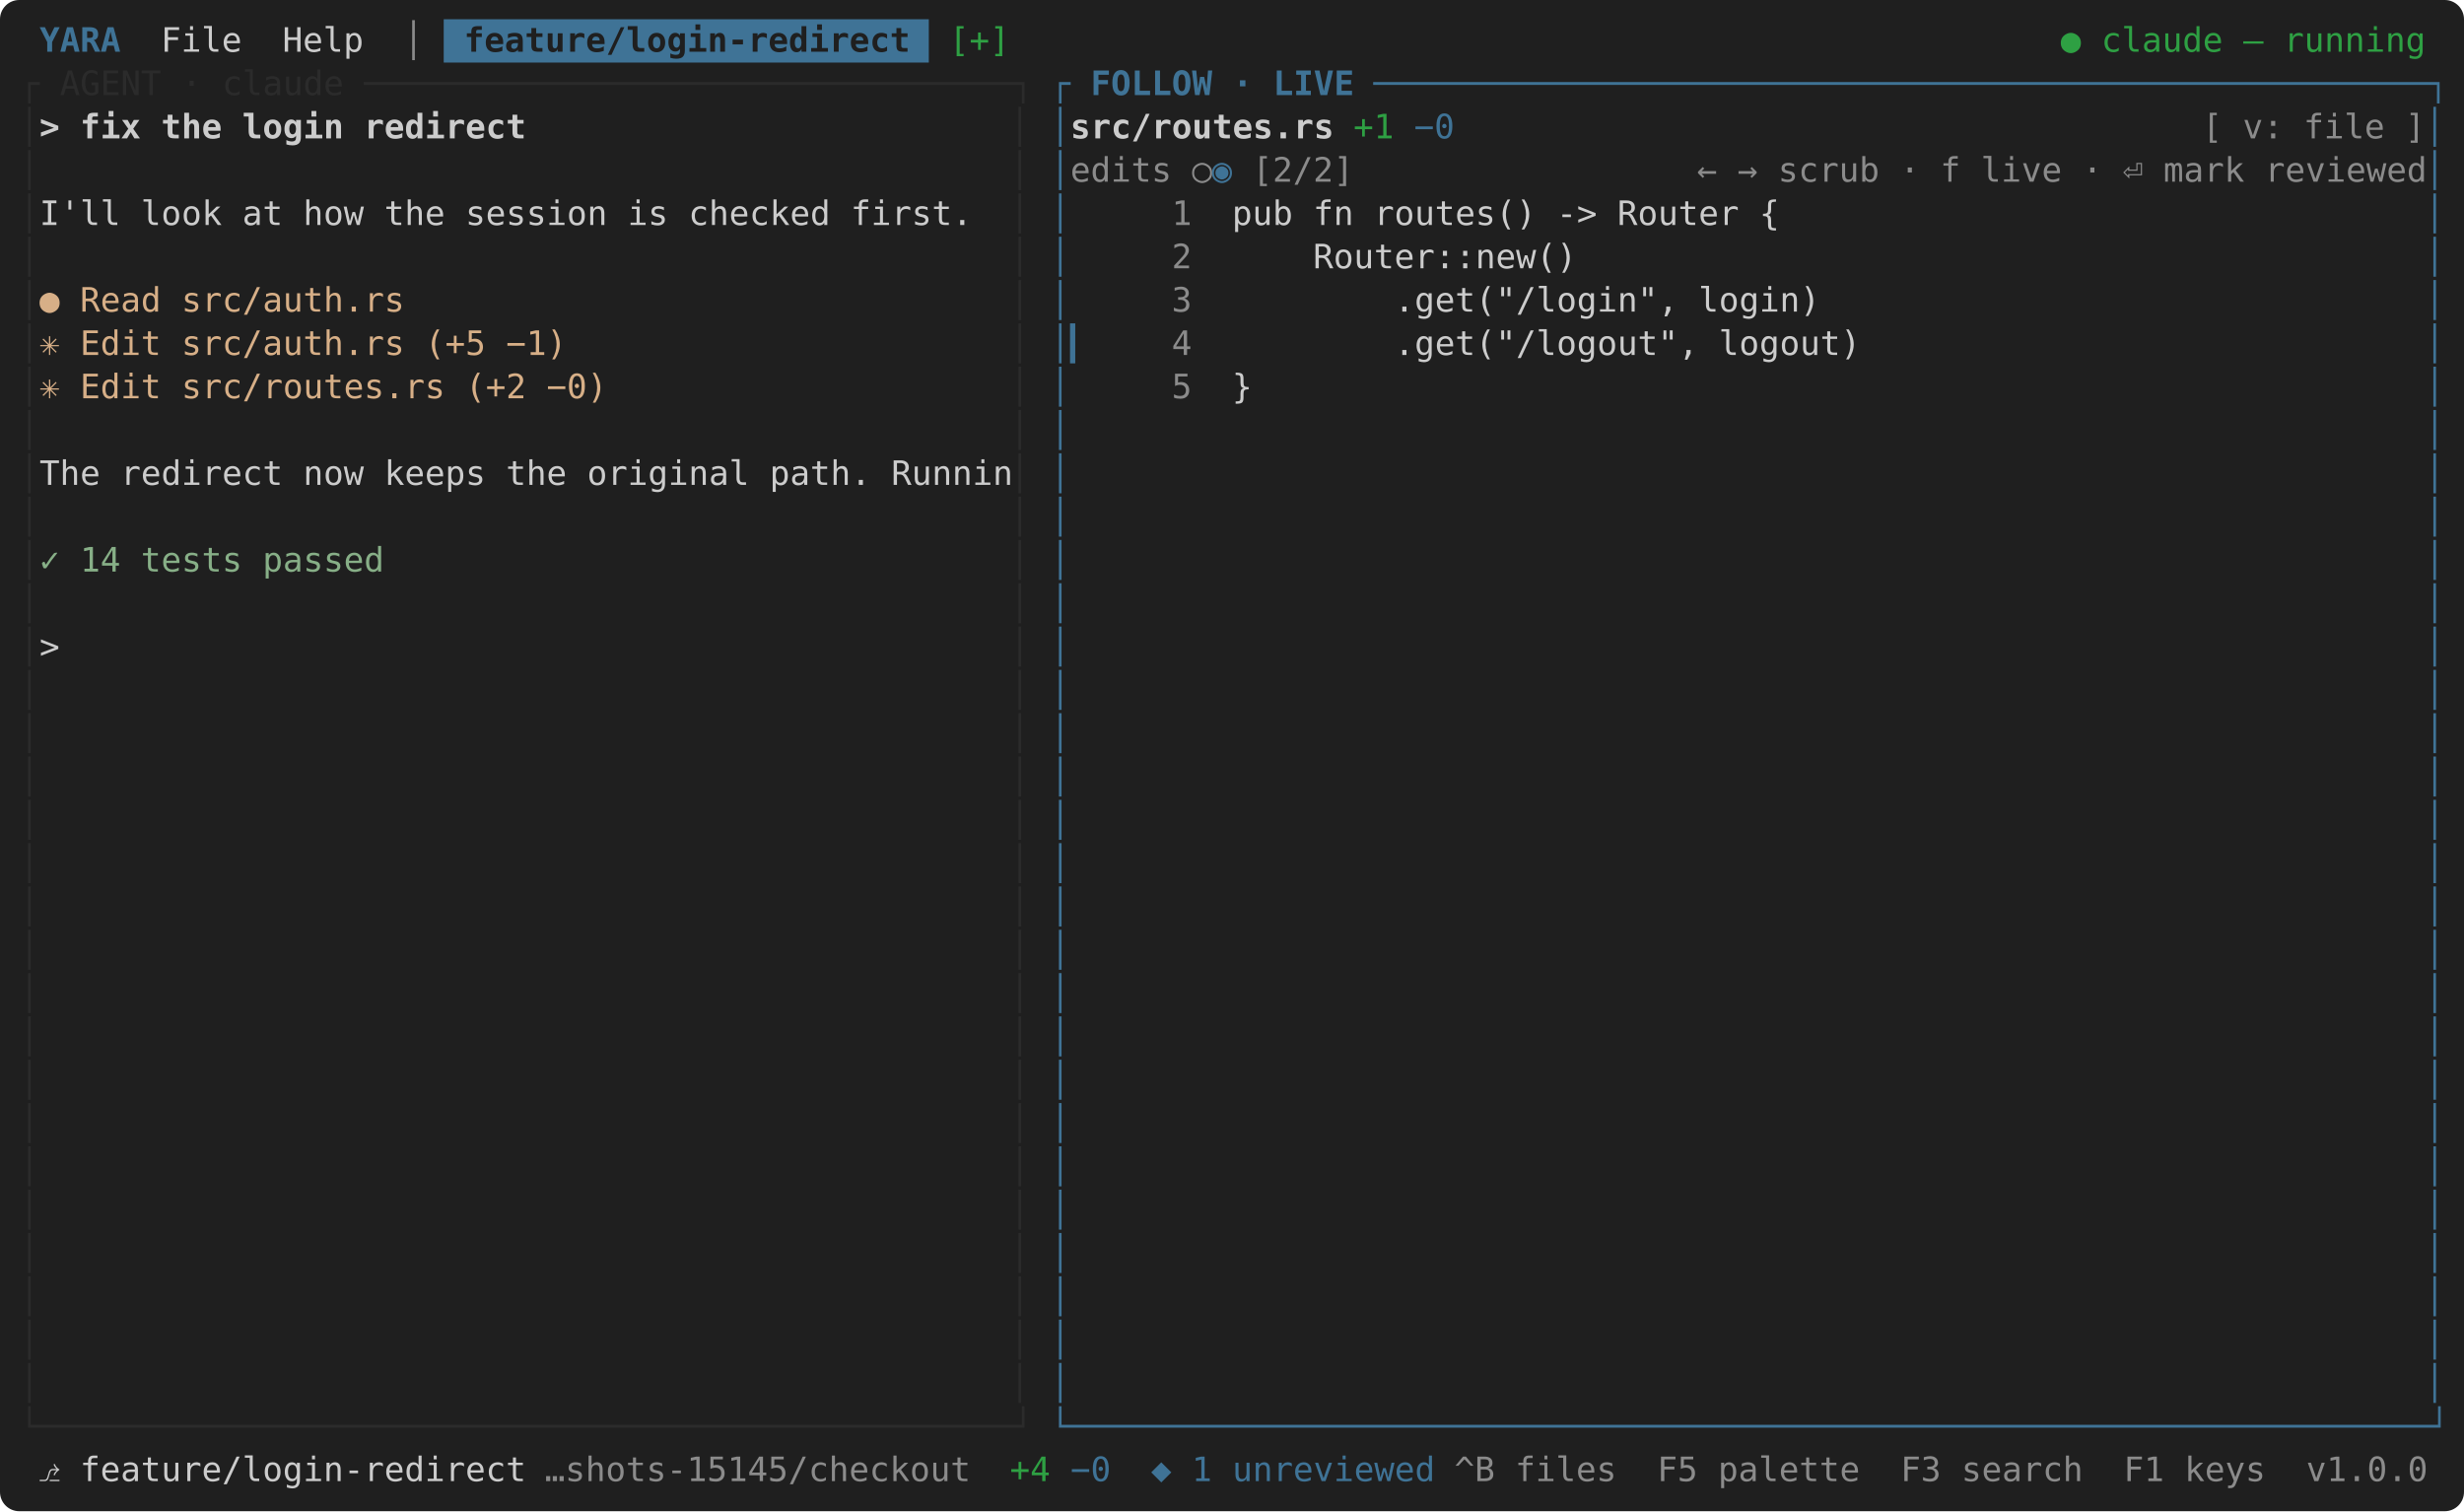
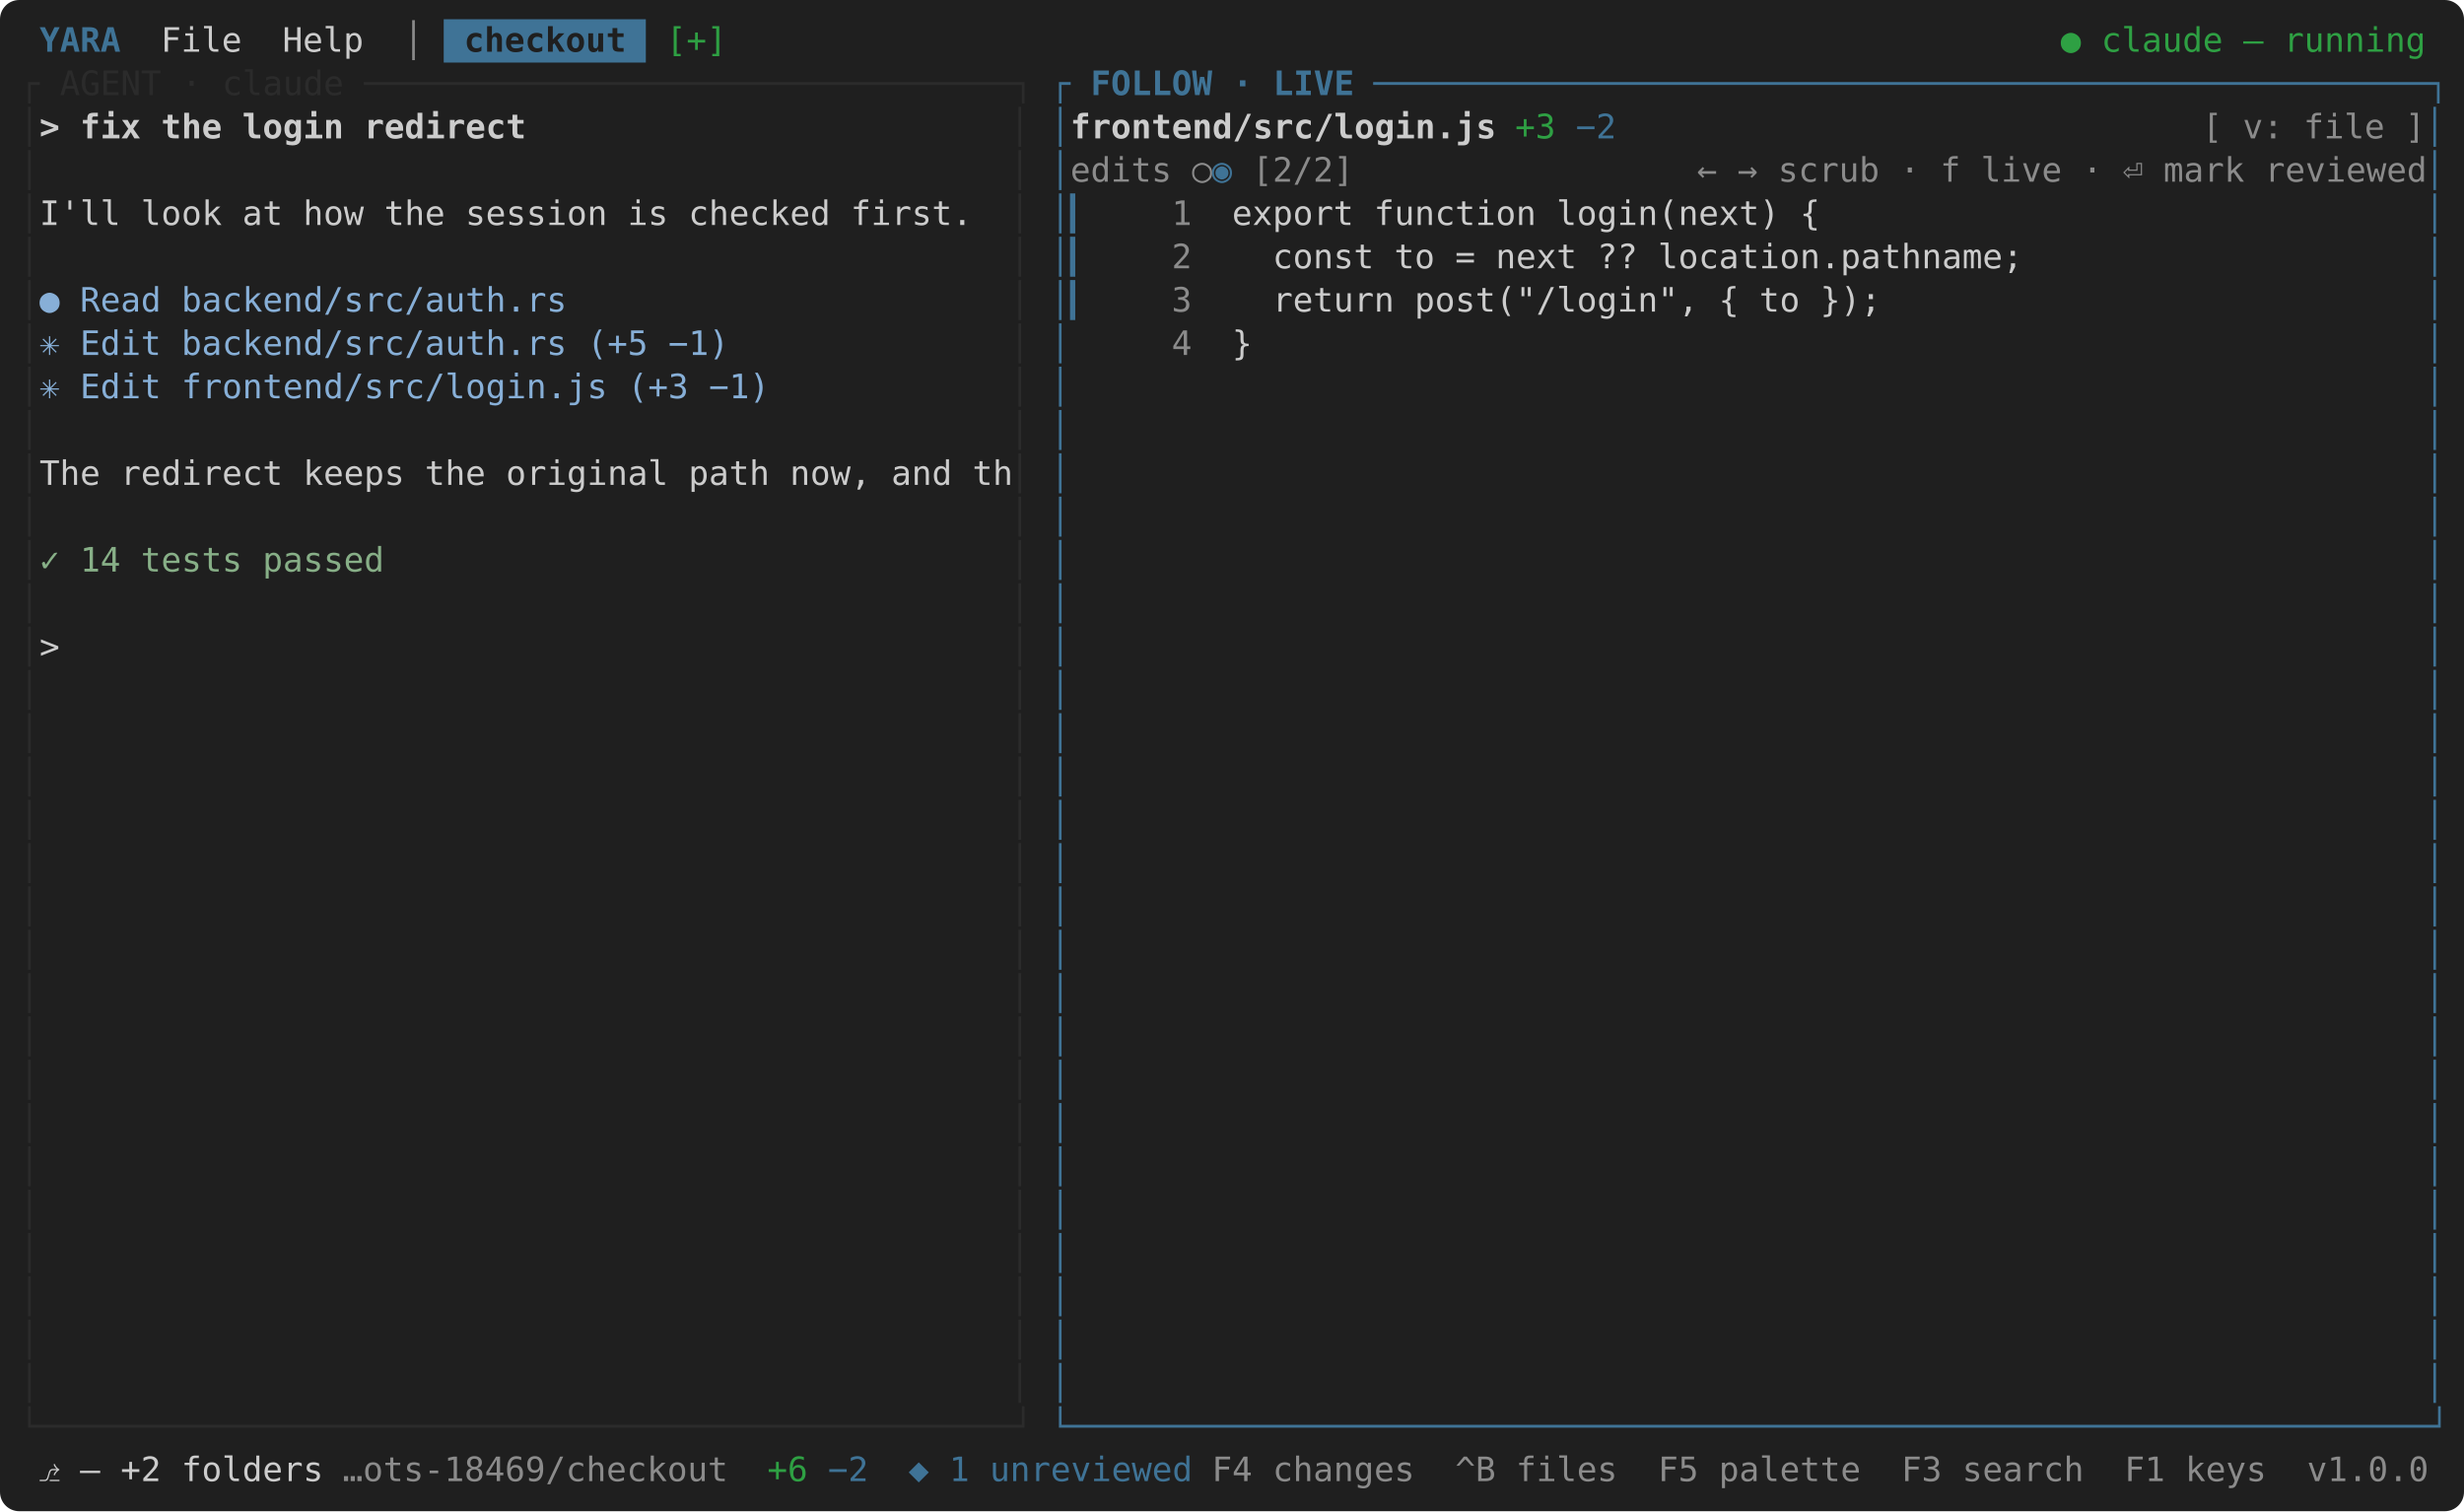
<svg xmlns="http://www.w3.org/2000/svg" width="1024" height="628" viewBox="0 0 1024 628" font-family="SF Mono, Menlo, Consolas, 'DejaVu Sans Mono', monospace" font-size="14">
  <rect width="100%" height="100%" rx="8" fill="#1f1f1f" />
-   <rect x="184.4" y="8" width="201.6" height="18" fill="#3f7396" />
+   <rect x="184.4" y="8" width="84" height="18" fill="#3f7396" />
  <text x="8" y="21.5" fill="#3f7396" xml:space="preserve" font-weight="bold"> YARA </text>
  <text x="58.4" y="21.5" fill="#cccccc" xml:space="preserve"> File  Help </text>
  <text x="159.2" y="21.5" fill="#8b8b8b" xml:space="preserve"> │ </text>
-   <text x="184.4" y="21.5" fill="#1f1f1f" xml:space="preserve" font-weight="bold"> feature/login-redirect </text>
-   <text x="394.4" y="21.5" fill="#2ea043" xml:space="preserve">[+]</text>
+   <text x="184.4" y="21.5" fill="#1f1f1f" xml:space="preserve" font-weight="bold"> checkout </text>
+   <text x="276.8" y="21.5" fill="#2ea043" xml:space="preserve">[+]</text>
  <text x="856.4" y="21.5" fill="#2ea043" xml:space="preserve">● claude — running </text>
  <text x="8" y="39.5" fill="#2b2b2b" xml:space="preserve">┌ AGENT · claude ────────────────────────────────┐</text>
  <text x="436.4" y="39.5" fill="#3f7396" xml:space="preserve">┌</text>
  <text x="444.8" y="39.5" fill="#3f7396" xml:space="preserve" font-weight="bold"> FOLLOW · LIVE </text>
  <text x="570.8" y="39.5" fill="#3f7396" xml:space="preserve">────────────────────────────────────────────────────┐</text>
  <text x="8" y="57.5" fill="#2b2b2b" xml:space="preserve">│</text>
  <text x="16.4" y="57.5" fill="#cccccc" xml:space="preserve" font-weight="bold">&gt; fix the login redirect</text>
  <text x="419.6" y="57.5" fill="#2b2b2b" xml:space="preserve">│</text>
  <text x="436.4" y="57.5" fill="#3f7396" xml:space="preserve">│</text>
-   <text x="444.8" y="57.5" fill="#cccccc" xml:space="preserve" font-weight="bold">src/routes.rs</text>
-   <text x="554" y="57.5" fill="#2ea043" xml:space="preserve"> +1</text>
-   <text x="579.2" y="57.5" fill="#3f7396" xml:space="preserve"> −0</text>
+   <text x="444.8" y="57.5" fill="#cccccc" xml:space="preserve" font-weight="bold">frontend/src/login.js</text>
+   <text x="621.2" y="57.5" fill="#2ea043" xml:space="preserve"> +3</text>
+   <text x="646.4" y="57.5" fill="#3f7396" xml:space="preserve"> −2</text>
  <text x="915.2" y="57.5" fill="#8b8b8b" xml:space="preserve">[ v: file ]</text>
  <text x="1007.6" y="57.5" fill="#3f7396" xml:space="preserve">│</text>
  <text x="8" y="75.5" fill="#2b2b2b" xml:space="preserve">│</text>
  <text x="419.6" y="75.5" fill="#2b2b2b" xml:space="preserve">│</text>
  <text x="436.4" y="75.5" fill="#3f7396" xml:space="preserve">│</text>
  <text x="444.8" y="75.5" fill="#8b8b8b" xml:space="preserve">edits ○</text>
  <text x="503.6" y="75.5" fill="#3f7396" xml:space="preserve">◉</text>
  <text x="512" y="75.5" fill="#8b8b8b" xml:space="preserve"> [2/2]</text>
  <text x="705.2" y="75.5" fill="#8b8b8b" xml:space="preserve">← → scrub · f live · ⏎ mark reviewed</text>
  <text x="1007.6" y="75.5" fill="#3f7396" xml:space="preserve">│</text>
  <text x="8" y="93.5" fill="#2b2b2b" xml:space="preserve">│</text>
  <text x="16.4" y="93.5" fill="#cccccc" xml:space="preserve">I'll look at how the session is checked first.  </text>
  <text x="419.6" y="93.5" fill="#2b2b2b" xml:space="preserve">│</text>
-   <text x="436.4" y="93.5" fill="#3f7396" xml:space="preserve">│</text>
+   <text x="436.4" y="93.5" fill="#3f7396" xml:space="preserve">│▎</text>
  <text x="453.2" y="93.5" fill="#8b8b8b" xml:space="preserve">    1  </text>
-   <text x="512" y="93.5" fill="#cccccc" xml:space="preserve">pub fn routes() -&gt; Router {                                </text>
+   <text x="512" y="93.5" fill="#cccccc" xml:space="preserve">export function login(next) {                              </text>
  <text x="1007.6" y="93.5" fill="#3f7396" xml:space="preserve">│</text>
  <text x="8" y="111.5" fill="#2b2b2b" xml:space="preserve">│</text>
  <text x="419.6" y="111.5" fill="#2b2b2b" xml:space="preserve">│</text>
-   <text x="436.4" y="111.5" fill="#3f7396" xml:space="preserve">│</text>
+   <text x="436.4" y="111.5" fill="#3f7396" xml:space="preserve">│▎</text>
  <text x="453.2" y="111.5" fill="#8b8b8b" xml:space="preserve">    2  </text>
-   <text x="512" y="111.5" fill="#cccccc" xml:space="preserve">    Router::new()                                          </text>
+   <text x="512" y="111.5" fill="#cccccc" xml:space="preserve">  const to = next ?? location.pathname;                    </text>
  <text x="1007.6" y="111.5" fill="#3f7396" xml:space="preserve">│</text>
  <text x="8" y="129.5" fill="#2b2b2b" xml:space="preserve">│</text>
-   <text x="16.4" y="129.5" fill="#d7af87" xml:space="preserve">● Read src/auth.rs</text>
+   <text x="16.4" y="129.5" fill="#87afd7" xml:space="preserve">● Read backend/src/auth.rs</text>
  <text x="419.6" y="129.5" fill="#2b2b2b" xml:space="preserve">│</text>
-   <text x="436.4" y="129.5" fill="#3f7396" xml:space="preserve">│</text>
+   <text x="436.4" y="129.5" fill="#3f7396" xml:space="preserve">│▎</text>
  <text x="453.2" y="129.5" fill="#8b8b8b" xml:space="preserve">    3  </text>
-   <text x="512" y="129.5" fill="#cccccc" xml:space="preserve">        .get("/login", login)                              </text>
+   <text x="512" y="129.5" fill="#cccccc" xml:space="preserve">  return post("/login", { to });                           </text>
  <text x="1007.6" y="129.5" fill="#3f7396" xml:space="preserve">│</text>
  <text x="8" y="147.5" fill="#2b2b2b" xml:space="preserve">│</text>
-   <text x="16.4" y="147.5" fill="#d7af87" xml:space="preserve">✳ Edit src/auth.rs (+5 −1)</text>
+   <text x="16.4" y="147.5" fill="#87afd7" xml:space="preserve">✳ Edit backend/src/auth.rs (+5 −1)</text>
  <text x="419.6" y="147.5" fill="#2b2b2b" xml:space="preserve">│</text>
-   <text x="436.4" y="147.5" fill="#3f7396" xml:space="preserve">│▎</text>
+   <text x="436.4" y="147.5" fill="#3f7396" xml:space="preserve">│</text>
  <text x="453.2" y="147.5" fill="#8b8b8b" xml:space="preserve">    4  </text>
-   <text x="512" y="147.5" fill="#cccccc" xml:space="preserve">        .get("/logout", logout)                            </text>
+   <text x="512" y="147.5" fill="#cccccc" xml:space="preserve">}                                                          </text>
  <text x="1007.6" y="147.5" fill="#3f7396" xml:space="preserve">│</text>
  <text x="8" y="165.5" fill="#2b2b2b" xml:space="preserve">│</text>
-   <text x="16.4" y="165.5" fill="#d7af87" xml:space="preserve">✳ Edit src/routes.rs (+2 −0)</text>
+   <text x="16.4" y="165.5" fill="#87afd7" xml:space="preserve">✳ Edit frontend/src/login.js (+3 −1)</text>
  <text x="419.6" y="165.5" fill="#2b2b2b" xml:space="preserve">│</text>
  <text x="436.4" y="165.5" fill="#3f7396" xml:space="preserve">│</text>
-   <text x="453.2" y="165.5" fill="#8b8b8b" xml:space="preserve">    5  </text>
-   <text x="512" y="165.5" fill="#cccccc" xml:space="preserve">}                                                          </text>
  <text x="1007.6" y="165.5" fill="#3f7396" xml:space="preserve">│</text>
  <text x="8" y="183.5" fill="#2b2b2b" xml:space="preserve">│</text>
  <text x="419.6" y="183.5" fill="#2b2b2b" xml:space="preserve">│</text>
  <text x="436.4" y="183.5" fill="#3f7396" xml:space="preserve">│</text>
  <text x="1007.6" y="183.5" fill="#3f7396" xml:space="preserve">│</text>
  <text x="8" y="201.5" fill="#2b2b2b" xml:space="preserve">│</text>
-   <text x="16.4" y="201.5" fill="#cccccc" xml:space="preserve">The redirect now keeps the original path. Runnin</text>
+   <text x="16.4" y="201.5" fill="#cccccc" xml:space="preserve">The redirect keeps the original path now, and th</text>
  <text x="419.6" y="201.5" fill="#2b2b2b" xml:space="preserve">│</text>
  <text x="436.4" y="201.5" fill="#3f7396" xml:space="preserve">│</text>
  <text x="1007.6" y="201.5" fill="#3f7396" xml:space="preserve">│</text>
  <text x="8" y="219.5" fill="#2b2b2b" xml:space="preserve">│</text>
  <text x="419.6" y="219.5" fill="#2b2b2b" xml:space="preserve">│</text>
  <text x="436.4" y="219.5" fill="#3f7396" xml:space="preserve">│</text>
  <text x="1007.6" y="219.5" fill="#3f7396" xml:space="preserve">│</text>
  <text x="8" y="237.5" fill="#2b2b2b" xml:space="preserve">│</text>
  <text x="16.4" y="237.5" fill="#87af87" xml:space="preserve">✓ 14 tests passed</text>
  <text x="419.6" y="237.5" fill="#2b2b2b" xml:space="preserve">│</text>
  <text x="436.4" y="237.5" fill="#3f7396" xml:space="preserve">│</text>
  <text x="1007.6" y="237.5" fill="#3f7396" xml:space="preserve">│</text>
  <text x="8" y="255.5" fill="#2b2b2b" xml:space="preserve">│</text>
  <text x="419.6" y="255.5" fill="#2b2b2b" xml:space="preserve">│</text>
  <text x="436.4" y="255.5" fill="#3f7396" xml:space="preserve">│</text>
  <text x="1007.6" y="255.5" fill="#3f7396" xml:space="preserve">│</text>
  <text x="8" y="273.5" fill="#2b2b2b" xml:space="preserve">│</text>
  <text x="16.4" y="273.5" fill="#cccccc" xml:space="preserve">&gt;                                               </text>
  <text x="419.6" y="273.5" fill="#2b2b2b" xml:space="preserve">│</text>
  <text x="436.4" y="273.5" fill="#3f7396" xml:space="preserve">│</text>
  <text x="1007.6" y="273.5" fill="#3f7396" xml:space="preserve">│</text>
  <text x="8" y="291.5" fill="#2b2b2b" xml:space="preserve">│</text>
  <text x="419.6" y="291.5" fill="#2b2b2b" xml:space="preserve">│</text>
  <text x="436.4" y="291.5" fill="#3f7396" xml:space="preserve">│</text>
  <text x="1007.6" y="291.5" fill="#3f7396" xml:space="preserve">│</text>
  <text x="8" y="309.5" fill="#2b2b2b" xml:space="preserve">│</text>
  <text x="419.6" y="309.5" fill="#2b2b2b" xml:space="preserve">│</text>
  <text x="436.4" y="309.5" fill="#3f7396" xml:space="preserve">│</text>
  <text x="1007.6" y="309.5" fill="#3f7396" xml:space="preserve">│</text>
  <text x="8" y="327.5" fill="#2b2b2b" xml:space="preserve">│</text>
  <text x="419.6" y="327.5" fill="#2b2b2b" xml:space="preserve">│</text>
  <text x="436.4" y="327.5" fill="#3f7396" xml:space="preserve">│</text>
  <text x="1007.6" y="327.5" fill="#3f7396" xml:space="preserve">│</text>
  <text x="8" y="345.5" fill="#2b2b2b" xml:space="preserve">│</text>
  <text x="419.6" y="345.5" fill="#2b2b2b" xml:space="preserve">│</text>
  <text x="436.4" y="345.5" fill="#3f7396" xml:space="preserve">│</text>
  <text x="1007.6" y="345.5" fill="#3f7396" xml:space="preserve">│</text>
  <text x="8" y="363.5" fill="#2b2b2b" xml:space="preserve">│</text>
  <text x="419.6" y="363.5" fill="#2b2b2b" xml:space="preserve">│</text>
  <text x="436.4" y="363.5" fill="#3f7396" xml:space="preserve">│</text>
  <text x="1007.6" y="363.5" fill="#3f7396" xml:space="preserve">│</text>
  <text x="8" y="381.5" fill="#2b2b2b" xml:space="preserve">│</text>
  <text x="419.6" y="381.5" fill="#2b2b2b" xml:space="preserve">│</text>
  <text x="436.4" y="381.5" fill="#3f7396" xml:space="preserve">│</text>
  <text x="1007.6" y="381.5" fill="#3f7396" xml:space="preserve">│</text>
  <text x="8" y="399.5" fill="#2b2b2b" xml:space="preserve">│</text>
  <text x="419.6" y="399.5" fill="#2b2b2b" xml:space="preserve">│</text>
  <text x="436.4" y="399.5" fill="#3f7396" xml:space="preserve">│</text>
  <text x="1007.6" y="399.5" fill="#3f7396" xml:space="preserve">│</text>
  <text x="8" y="417.5" fill="#2b2b2b" xml:space="preserve">│</text>
  <text x="419.6" y="417.5" fill="#2b2b2b" xml:space="preserve">│</text>
  <text x="436.4" y="417.5" fill="#3f7396" xml:space="preserve">│</text>
  <text x="1007.6" y="417.5" fill="#3f7396" xml:space="preserve">│</text>
  <text x="8" y="435.5" fill="#2b2b2b" xml:space="preserve">│</text>
  <text x="419.6" y="435.5" fill="#2b2b2b" xml:space="preserve">│</text>
  <text x="436.4" y="435.5" fill="#3f7396" xml:space="preserve">│</text>
  <text x="1007.6" y="435.5" fill="#3f7396" xml:space="preserve">│</text>
  <text x="8" y="453.5" fill="#2b2b2b" xml:space="preserve">│</text>
  <text x="419.6" y="453.5" fill="#2b2b2b" xml:space="preserve">│</text>
  <text x="436.4" y="453.5" fill="#3f7396" xml:space="preserve">│</text>
  <text x="1007.6" y="453.5" fill="#3f7396" xml:space="preserve">│</text>
  <text x="8" y="471.5" fill="#2b2b2b" xml:space="preserve">│</text>
  <text x="419.6" y="471.5" fill="#2b2b2b" xml:space="preserve">│</text>
  <text x="436.4" y="471.5" fill="#3f7396" xml:space="preserve">│</text>
  <text x="1007.6" y="471.5" fill="#3f7396" xml:space="preserve">│</text>
  <text x="8" y="489.5" fill="#2b2b2b" xml:space="preserve">│</text>
  <text x="419.6" y="489.5" fill="#2b2b2b" xml:space="preserve">│</text>
  <text x="436.4" y="489.5" fill="#3f7396" xml:space="preserve">│</text>
  <text x="1007.6" y="489.5" fill="#3f7396" xml:space="preserve">│</text>
  <text x="8" y="507.5" fill="#2b2b2b" xml:space="preserve">│</text>
  <text x="419.6" y="507.5" fill="#2b2b2b" xml:space="preserve">│</text>
  <text x="436.4" y="507.5" fill="#3f7396" xml:space="preserve">│</text>
  <text x="1007.6" y="507.5" fill="#3f7396" xml:space="preserve">│</text>
  <text x="8" y="525.5" fill="#2b2b2b" xml:space="preserve">│</text>
  <text x="419.6" y="525.5" fill="#2b2b2b" xml:space="preserve">│</text>
  <text x="436.4" y="525.5" fill="#3f7396" xml:space="preserve">│</text>
  <text x="1007.6" y="525.5" fill="#3f7396" xml:space="preserve">│</text>
  <text x="8" y="543.5" fill="#2b2b2b" xml:space="preserve">│</text>
  <text x="419.6" y="543.5" fill="#2b2b2b" xml:space="preserve">│</text>
  <text x="436.4" y="543.5" fill="#3f7396" xml:space="preserve">│</text>
  <text x="1007.6" y="543.5" fill="#3f7396" xml:space="preserve">│</text>
  <text x="8" y="561.5" fill="#2b2b2b" xml:space="preserve">│</text>
  <text x="419.6" y="561.5" fill="#2b2b2b" xml:space="preserve">│</text>
  <text x="436.4" y="561.5" fill="#3f7396" xml:space="preserve">│</text>
  <text x="1007.6" y="561.5" fill="#3f7396" xml:space="preserve">│</text>
  <text x="8" y="579.5" fill="#2b2b2b" xml:space="preserve">│</text>
  <text x="419.6" y="579.5" fill="#2b2b2b" xml:space="preserve">│</text>
  <text x="436.4" y="579.5" fill="#3f7396" xml:space="preserve">│</text>
  <text x="1007.6" y="579.5" fill="#3f7396" xml:space="preserve">│</text>
  <text x="8" y="597.5" fill="#2b2b2b" xml:space="preserve">└────────────────────────────────────────────────┘</text>
  <text x="436.4" y="597.5" fill="#3f7396" xml:space="preserve">└───────────────────────────────────────────────────────────────────┘</text>
-   <text x="8" y="615.5" fill="#cccccc" xml:space="preserve"> ⎇ feature/login-redirect </text>
-   <text x="226.4" y="615.5" fill="#8b8b8b" xml:space="preserve">…shots-15145/checkout</text>
-   <text x="402.8" y="615.5" fill="#2ea043" xml:space="preserve">  +4</text>
-   <text x="436.4" y="615.5" fill="#3f7396" xml:space="preserve"> −0</text>
-   <text x="478.4" y="615.5" fill="#3f7396" xml:space="preserve">◆ 1 unreviewed</text>
-   <text x="604.4" y="615.5" fill="#8b8b8b" xml:space="preserve">^B files  F5 palette  F3 search  F1 keys  v1.0.0 </text>
+   <text x="8" y="615.5" fill="#cccccc" xml:space="preserve"> ⎇ — +2 folders </text>
+   <text x="142.4" y="615.5" fill="#8b8b8b" xml:space="preserve">…ots-18469/checkout</text>
+   <text x="302" y="615.5" fill="#2ea043" xml:space="preserve">  +6</text>
+   <text x="335.6" y="615.5" fill="#3f7396" xml:space="preserve"> −2</text>
+   <text x="377.6" y="615.5" fill="#3f7396" xml:space="preserve">◆ 1 unreviewed</text>
+   <text x="503.6" y="615.5" fill="#8b8b8b" xml:space="preserve">F4 changes  ^B files  F5 palette  F3 search  F1 keys  v1.0.0 </text>
</svg>
